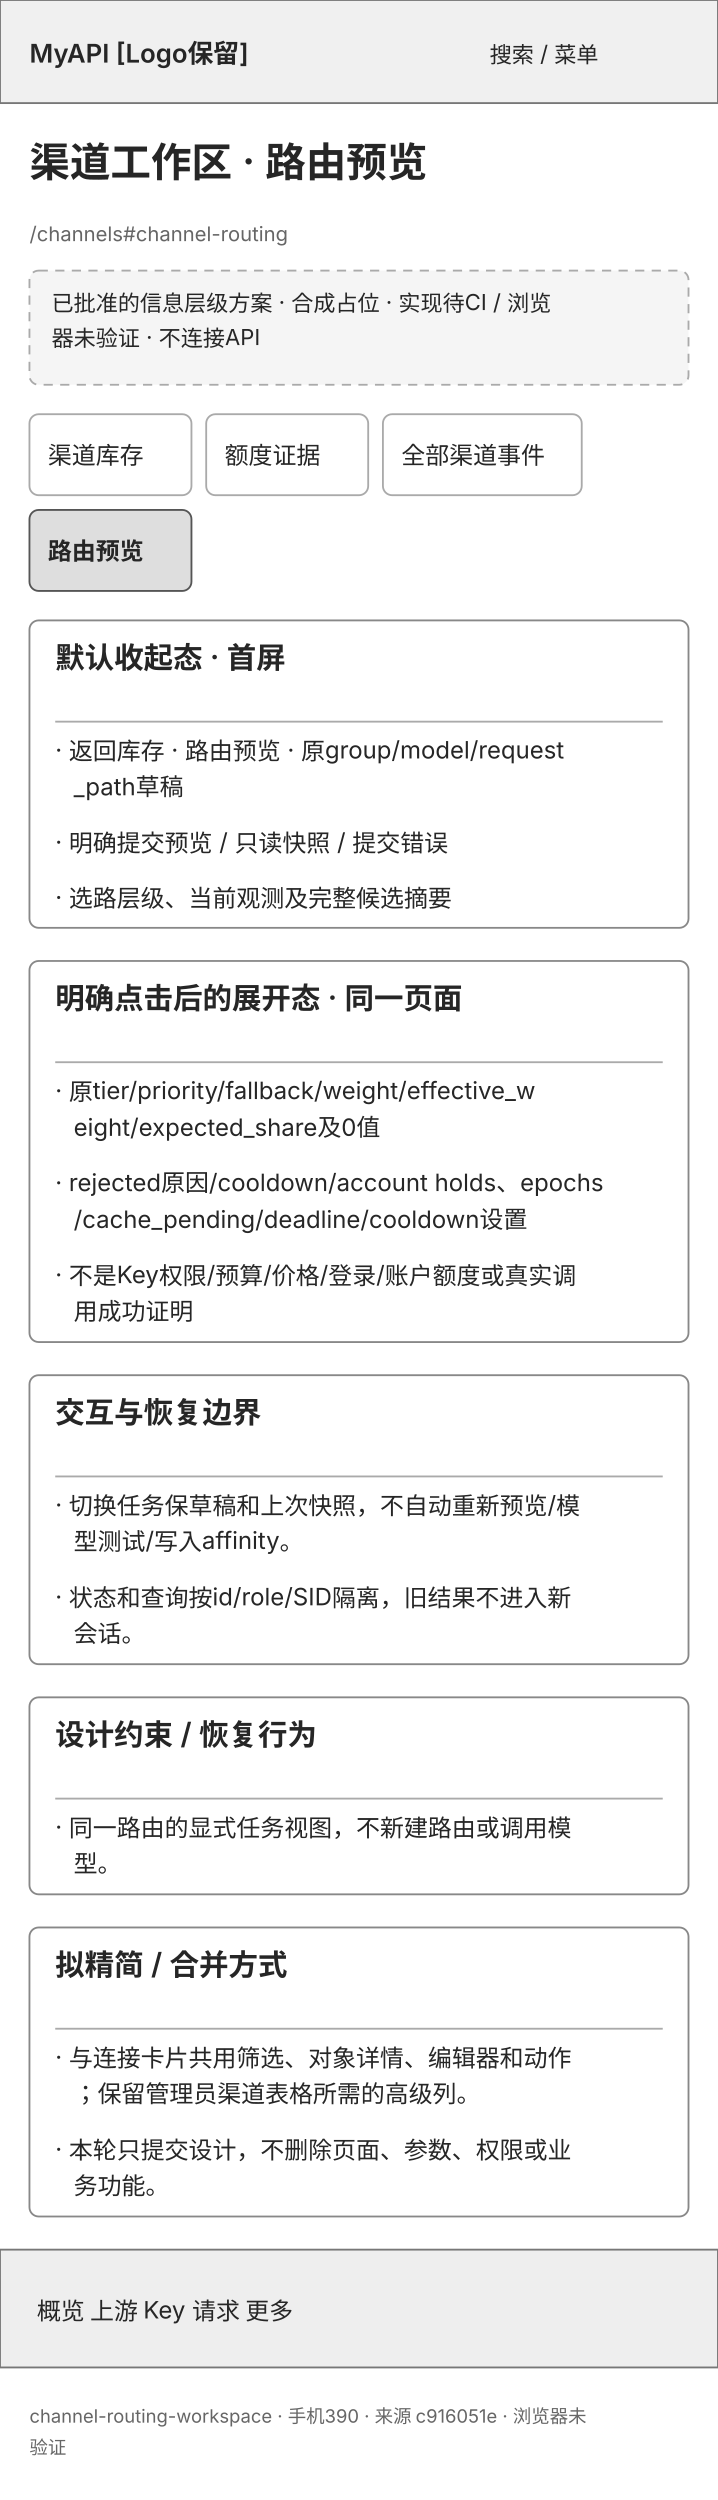
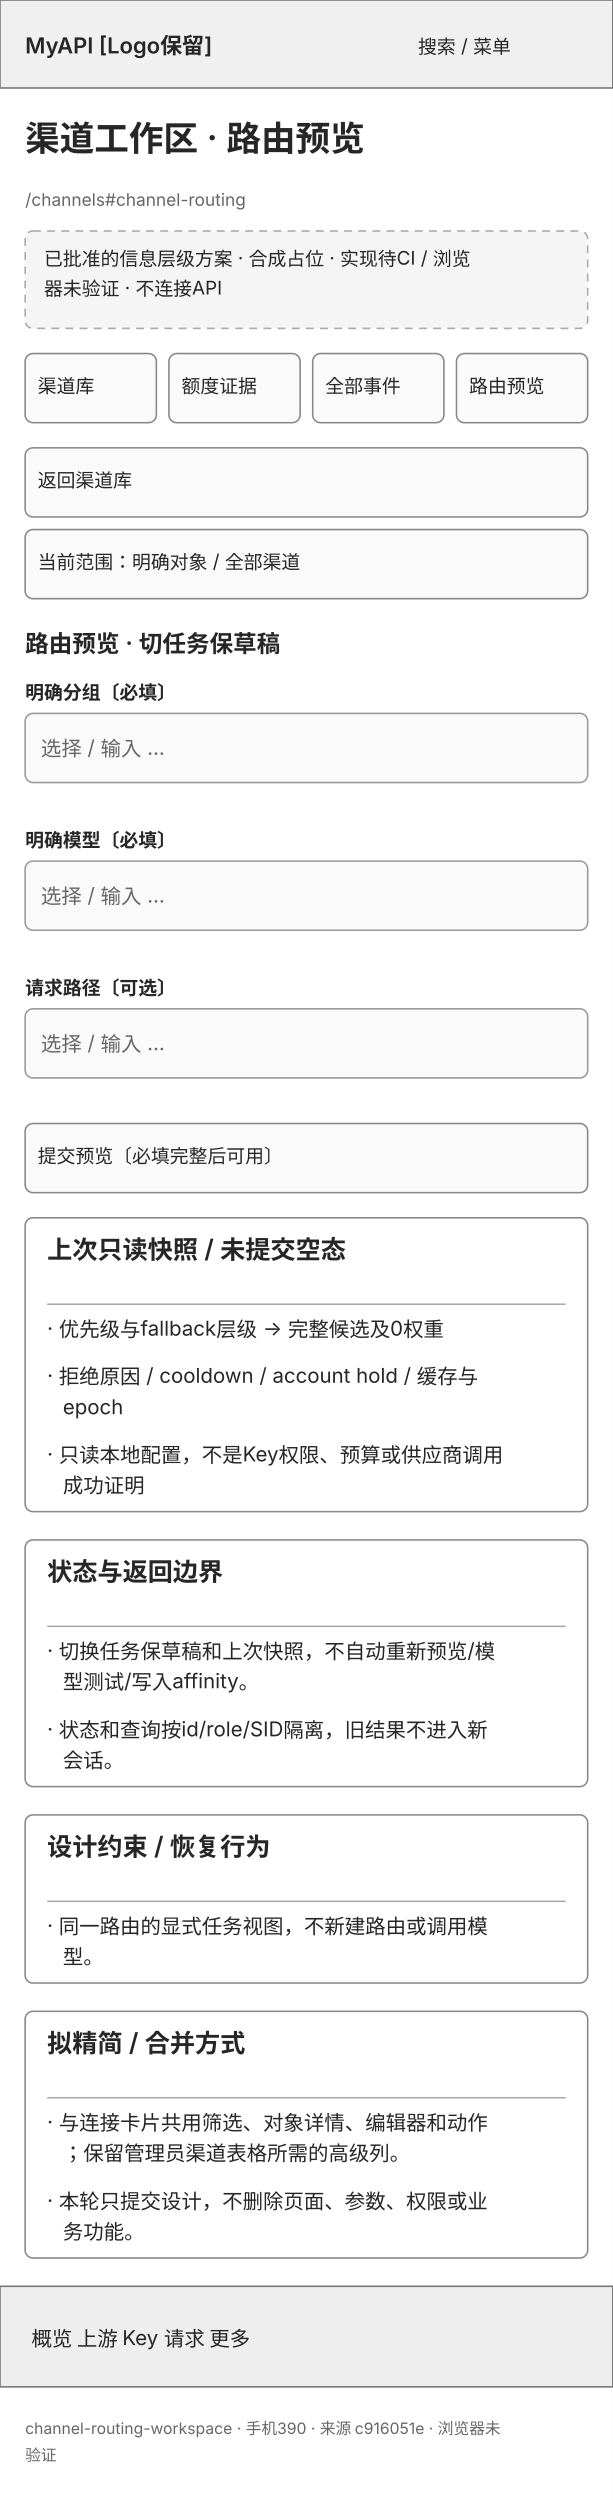
- <svg xmlns="http://www.w3.org/2000/svg" width="390" height="1358" viewBox="0 0 390 1358" role="img" aria-labelledby="title desc">
+ <svg xmlns="http://www.w3.org/2000/svg" width="390" height="1591" viewBox="0 0 390 1591" role="img" aria-labelledby="title desc">
  <rect width="100%" height="100%" fill="#ffffff" />
  <g font-family="system-ui, -apple-system, BlinkMacSystemFont, sans-serif">
    <rect x="0" y="0" width="390" height="56" rx="0" fill="#f0f0f0" stroke="#777777" />
    <text x="16" y="34" font-size="14" font-weight="600" fill="#262626">MyAPI  [Logo保留]</text>
    <text x="266" y="34" font-size="12" font-weight="normal" fill="#262626">搜索  /  菜单</text>
    <text x="16" y="96" font-size="22" font-weight="600" fill="#262626">渠道工作区 · 路由预览</text>
    <text x="16" y="131" font-size="11" font-weight="normal" fill="#666666">/channels#channel-routing</text>
    <rect x="16" y="147" width="358" height="62" rx="5" fill="#f5f5f5" stroke="#aaaaaa" stroke-dasharray="5 4" />
    <text x="28" y="169" font-size="12" font-weight="normal" fill="#262626">已批准的信息层级方案 · 合成占位 · 实现待CI / 浏览</text>
    <text x="28" y="188" font-size="12" font-weight="normal" fill="#262626">器未验证 · 不连接API</text>
-     <rect x="16" y="225" width="88" height="44" rx="5" fill="#ffffff" stroke="#aaaaaa" />
-     <text x="26" y="252" font-size="13" font-weight="normal" fill="#262626">渠道库存</text>
-     <rect x="112" y="225" width="88" height="44" rx="5" fill="#ffffff" stroke="#aaaaaa" />
-     <text x="122" y="252" font-size="13" font-weight="normal" fill="#262626">额度证据</text>
-     <rect x="208" y="225" width="108" height="44" rx="5" fill="#ffffff" stroke="#aaaaaa" />
-     <text x="218" y="252" font-size="13" font-weight="normal" fill="#262626">全部渠道事件</text>
-     <rect x="16" y="277" width="88" height="44" rx="5" fill="#dedede" stroke="#555555" />
-     <text x="26" y="304" font-size="13" font-weight="600" fill="#262626">路由预览</text>
-     <rect x="16" y="337" width="358" height="167" rx="5" fill="#ffffff" stroke="#888888" />
-     <text x="30" y="363" font-size="16" font-weight="600" fill="#262626">默认收起态 · 首屏</text>
-     <line x1="30" y1="392" x2="360" y2="392" stroke="#aaaaaa" />
-     <text x="30" y="412" font-size="13" font-weight="normal" fill="#262626">· 返回库存 · 路由预览 · 原group/model/request</text>
-     <text x="40" y="432" font-size="13" font-weight="normal" fill="#262626">_path草稿</text>
-     <text x="30" y="462" font-size="13" font-weight="normal" fill="#262626">· 明确提交预览 / 只读快照 / 提交错误</text>
-     <text x="30" y="492" font-size="13" font-weight="normal" fill="#262626">· 选路层级、当前观测及完整候选摘要</text>
-     <rect x="16" y="522" width="358" height="207" rx="5" fill="#ffffff" stroke="#888888" />
-     <text x="30" y="548" font-size="16" font-weight="600" fill="#262626">明确点击后的展开态 · 同一页面</text>
-     <line x1="30" y1="577" x2="360" y2="577" stroke="#aaaaaa" />
-     <text x="30" y="597" font-size="13" font-weight="normal" fill="#262626">· 原tier/priority/fallback/weight/effective_w</text>
-     <text x="40" y="617" font-size="13" font-weight="normal" fill="#262626">eight/expected_share及0值</text>
-     <text x="30" y="647" font-size="13" font-weight="normal" fill="#262626">· rejected原因/cooldown/account holds、epochs</text>
-     <text x="40" y="667" font-size="13" font-weight="normal" fill="#262626">/cache_pending/deadline/cooldown设置</text>
-     <text x="30" y="697" font-size="13" font-weight="normal" fill="#262626">· 不是Key权限/预算/价格/登录/账户额度或真实调</text>
-     <text x="40" y="717" font-size="13" font-weight="normal" fill="#262626">用成功证明</text>
-     <rect x="16" y="747" width="358" height="157" rx="5" fill="#ffffff" stroke="#888888" />
-     <text x="30" y="773" font-size="16" font-weight="600" fill="#262626">交互与恢复边界</text>
-     <line x1="30" y1="802" x2="360" y2="802" stroke="#aaaaaa" />
-     <text x="30" y="822" font-size="13" font-weight="normal" fill="#262626">· 切换任务保草稿和上次快照，不自动重新预览/模</text>
-     <text x="40" y="842" font-size="13" font-weight="normal" fill="#262626">型测试/写入affinity。</text>
-     <text x="30" y="872" font-size="13" font-weight="normal" fill="#262626">· 状态和查询按id/role/SID隔离，旧结果不进入新</text>
-     <text x="40" y="892" font-size="13" font-weight="normal" fill="#262626">会话。</text>
-     <rect x="16" y="922" width="358" height="107" rx="5" fill="#ffffff" stroke="#888888" />
-     <text x="30" y="948" font-size="16" font-weight="600" fill="#262626">设计约束 / 恢复行为</text>
-     <line x1="30" y1="977" x2="360" y2="977" stroke="#aaaaaa" />
-     <text x="30" y="997" font-size="13" font-weight="normal" fill="#262626">· 同一路由的显式任务视图，不新建路由或调用模</text>
-     <text x="40" y="1017" font-size="13" font-weight="normal" fill="#262626">型。</text>
-     <rect x="16" y="1047" width="358" height="157" rx="5" fill="#ffffff" stroke="#888888" />
-     <text x="30" y="1073" font-size="16" font-weight="600" fill="#262626">拟精简 / 合并方式</text>
-     <line x1="30" y1="1102" x2="360" y2="1102" stroke="#aaaaaa" />
-     <text x="30" y="1122" font-size="13" font-weight="normal" fill="#262626">· 与连接卡片共用筛选、对象详情、编辑器和动作</text>
-     <text x="40" y="1142" font-size="13" font-weight="normal" fill="#262626">；保留管理员渠道表格所需的高级列。</text>
-     <text x="30" y="1172" font-size="13" font-weight="normal" fill="#262626">· 本轮只提交设计，不删除页面、参数、权限或业</text>
-     <text x="40" y="1192" font-size="13" font-weight="normal" fill="#262626">务功能。</text>
-     <rect x="0" y="1222" width="390" height="64" rx="0" fill="#eeeeee" stroke="#777777" />
-     <text x="20" y="1260" font-size="13" font-weight="normal" fill="#262626">概览      上游      Key      请求      更多</text>
-     <text x="16" y="1316" font-size="10" font-weight="normal" fill="#666666">channel-routing-workspace · 手机390 · 来源 c916051e · 浏览器未</text>
-     <text x="16" y="1333" font-size="10" font-weight="normal" fill="#666666">验证</text>
+     <rect x="16.0" y="225" width="83.5" height="44" rx="5" fill="#fafafa" stroke="#888888" />
+     <text x="24.0" y="250" font-size="12" font-weight="normal" fill="#262626">渠道库</text>
+     <rect x="107.5" y="225" width="83.5" height="44" rx="5" fill="#fafafa" stroke="#888888" />
+     <text x="115.5" y="250" font-size="12" font-weight="normal" fill="#262626">额度证据</text>
+     <rect x="199.0" y="225" width="83.5" height="44" rx="5" fill="#fafafa" stroke="#888888" />
+     <text x="207.0" y="250" font-size="12" font-weight="normal" fill="#262626">全部事件</text>
+     <rect x="290.5" y="225" width="83.5" height="44" rx="5" fill="#fafafa" stroke="#888888" />
+     <text x="298.5" y="250" font-size="12" font-weight="normal" fill="#262626">路由预览</text>
+     <rect x="16.0" y="285" width="358.0" height="44" rx="5" fill="#fafafa" stroke="#888888" />
+     <text x="24.0" y="310" font-size="12" font-weight="normal" fill="#262626">返回渠道库</text>
+     <rect x="16.0" y="337" width="358.0" height="44" rx="5" fill="#fafafa" stroke="#888888" />
+     <text x="24.0" y="362" font-size="12" font-weight="normal" fill="#262626">当前范围：明确对象 / 全部渠道</text>
+     <text x="16" y="415" font-size="15" font-weight="600" fill="#262626">路由预览 · 切任务保草稿</text>
+     <text x="16.0" y="445" font-size="12" font-weight="600" fill="#262626">明确分组〔必填〕</text>
+     <rect x="16.0" y="454" width="358.0" height="44" rx="5" fill="#fafafa" stroke="#999999" />
+     <text x="26.0" y="481" font-size="13" font-weight="normal" fill="#666666">选择 / 输入 …</text>
+     <text x="16.0" y="539" font-size="12" font-weight="600" fill="#262626">明确模型〔必填〕</text>
+     <rect x="16.0" y="548" width="358.0" height="44" rx="5" fill="#fafafa" stroke="#999999" />
+     <text x="26.0" y="575" font-size="13" font-weight="normal" fill="#666666">选择 / 输入 …</text>
+     <text x="16.0" y="633" font-size="12" font-weight="600" fill="#262626">请求路径〔可选〕</text>
+     <rect x="16.0" y="642" width="358.0" height="44" rx="5" fill="#fafafa" stroke="#999999" />
+     <text x="26.0" y="669" font-size="13" font-weight="normal" fill="#666666">选择 / 输入 …</text>
+     <rect x="16.0" y="715" width="358.0" height="44" rx="5" fill="#fafafa" stroke="#888888" />
+     <text x="24.0" y="740" font-size="12" font-weight="normal" fill="#262626">提交预览〔必填完整后可用〕</text>
+     <rect x="16" y="775" width="358" height="187" rx="5" fill="#ffffff" stroke="#888888" />
+     <text x="30" y="801" font-size="16" font-weight="600" fill="#262626">上次只读快照 / 未提交空态</text>
+     <line x1="30" y1="830" x2="360" y2="830" stroke="#aaaaaa" />
+     <text x="30" y="850" font-size="13" font-weight="normal" fill="#262626">· 优先级与fallback层级 → 完整候选及0权重</text>
+     <text x="30" y="880" font-size="13" font-weight="normal" fill="#262626">· 拒绝原因 / cooldown / account hold / 缓存与</text>
+     <text x="40" y="900" font-size="13" font-weight="normal" fill="#262626">epoch</text>
+     <text x="30" y="930" font-size="13" font-weight="normal" fill="#262626">· 只读本地配置，不是Key权限、预算或供应商调用</text>
+     <text x="40" y="950" font-size="13" font-weight="normal" fill="#262626">成功证明</text>
+     <rect x="16" y="980" width="358" height="157" rx="5" fill="#ffffff" stroke="#888888" />
+     <text x="30" y="1006" font-size="16" font-weight="600" fill="#262626">状态与返回边界</text>
+     <line x1="30" y1="1035" x2="360" y2="1035" stroke="#aaaaaa" />
+     <text x="30" y="1055" font-size="13" font-weight="normal" fill="#262626">· 切换任务保草稿和上次快照，不自动重新预览/模</text>
+     <text x="40" y="1075" font-size="13" font-weight="normal" fill="#262626">型测试/写入affinity。</text>
+     <text x="30" y="1105" font-size="13" font-weight="normal" fill="#262626">· 状态和查询按id/role/SID隔离，旧结果不进入新</text>
+     <text x="40" y="1125" font-size="13" font-weight="normal" fill="#262626">会话。</text>
+     <rect x="16" y="1155" width="358" height="107" rx="5" fill="#ffffff" stroke="#888888" />
+     <text x="30" y="1181" font-size="16" font-weight="600" fill="#262626">设计约束 / 恢复行为</text>
+     <line x1="30" y1="1210" x2="360" y2="1210" stroke="#aaaaaa" />
+     <text x="30" y="1230" font-size="13" font-weight="normal" fill="#262626">· 同一路由的显式任务视图，不新建路由或调用模</text>
+     <text x="40" y="1250" font-size="13" font-weight="normal" fill="#262626">型。</text>
+     <rect x="16" y="1280" width="358" height="157" rx="5" fill="#ffffff" stroke="#888888" />
+     <text x="30" y="1306" font-size="16" font-weight="600" fill="#262626">拟精简 / 合并方式</text>
+     <line x1="30" y1="1335" x2="360" y2="1335" stroke="#aaaaaa" />
+     <text x="30" y="1355" font-size="13" font-weight="normal" fill="#262626">· 与连接卡片共用筛选、对象详情、编辑器和动作</text>
+     <text x="40" y="1375" font-size="13" font-weight="normal" fill="#262626">；保留管理员渠道表格所需的高级列。</text>
+     <text x="30" y="1405" font-size="13" font-weight="normal" fill="#262626">· 本轮只提交设计，不删除页面、参数、权限或业</text>
+     <text x="40" y="1425" font-size="13" font-weight="normal" fill="#262626">务功能。</text>
+     <rect x="0" y="1455" width="390" height="64" rx="0" fill="#eeeeee" stroke="#777777" />
+     <text x="20" y="1493" font-size="13" font-weight="normal" fill="#262626">概览      上游      Key      请求      更多</text>
+     <text x="16" y="1549" font-size="10" font-weight="normal" fill="#666666">channel-routing-workspace · 手机390 · 来源 c916051e · 浏览器未</text>
+     <text x="16" y="1566" font-size="10" font-weight="normal" fill="#666666">验证</text>
  </g>
</svg>
